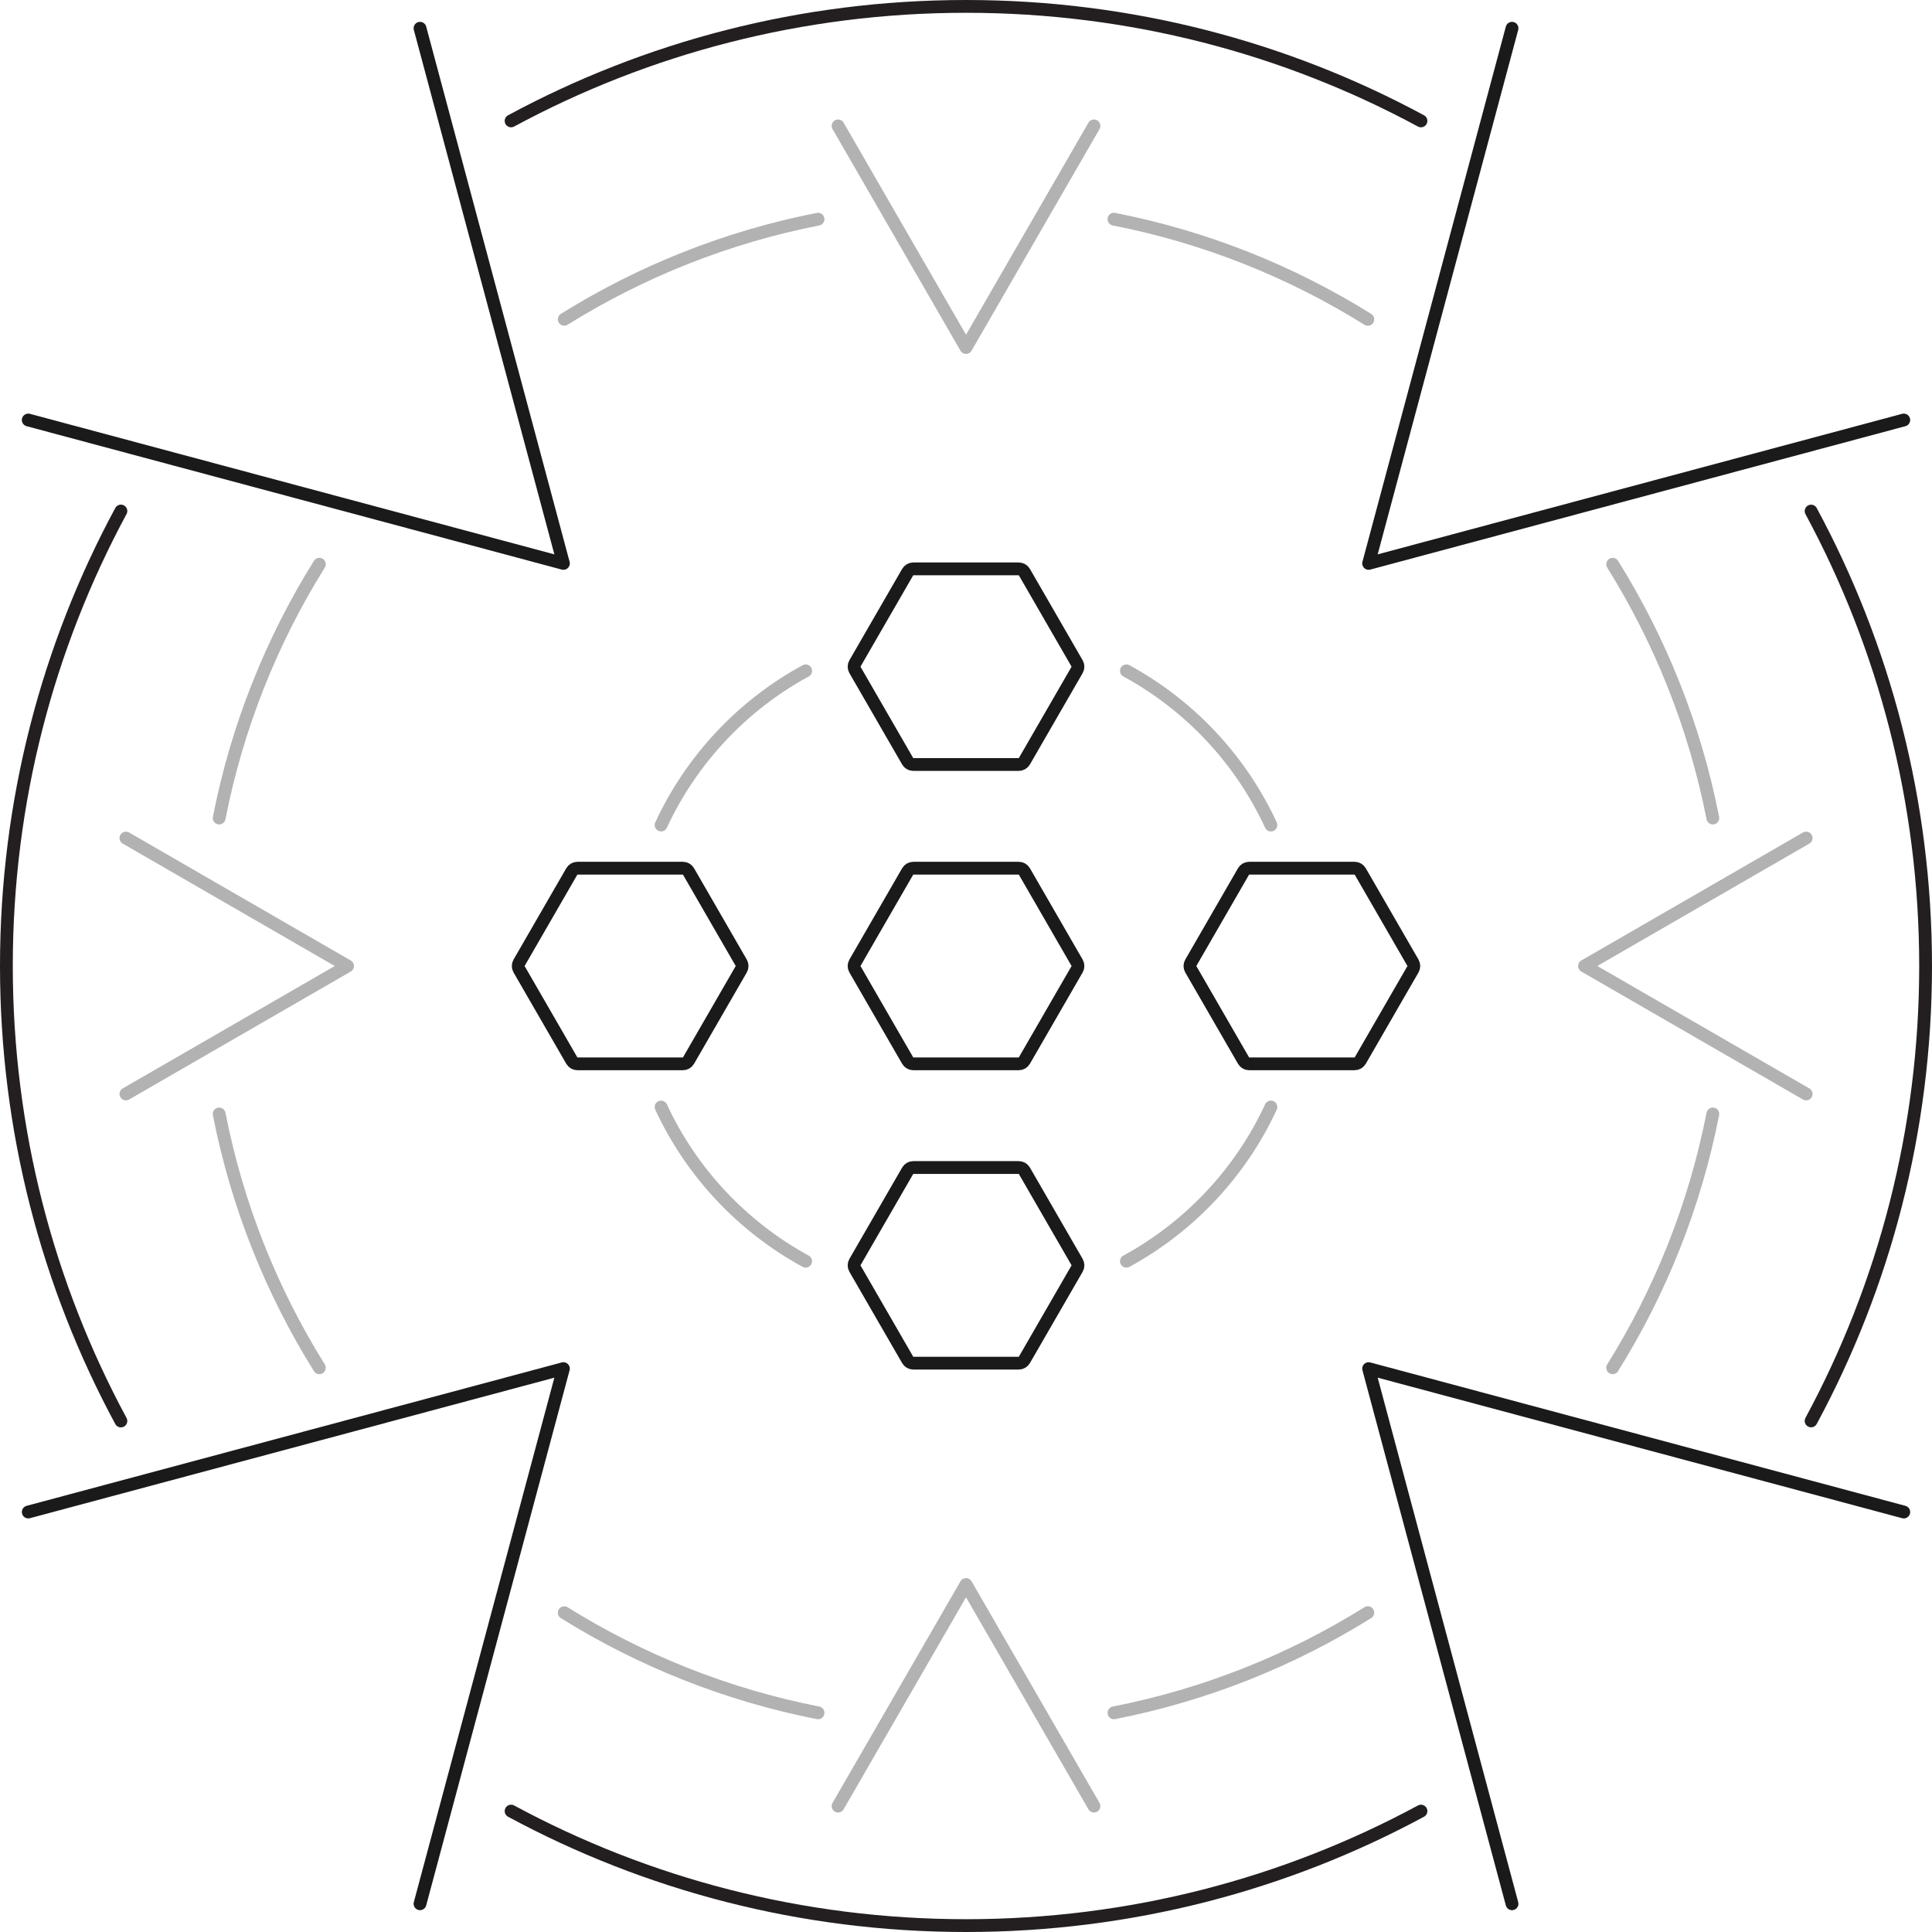
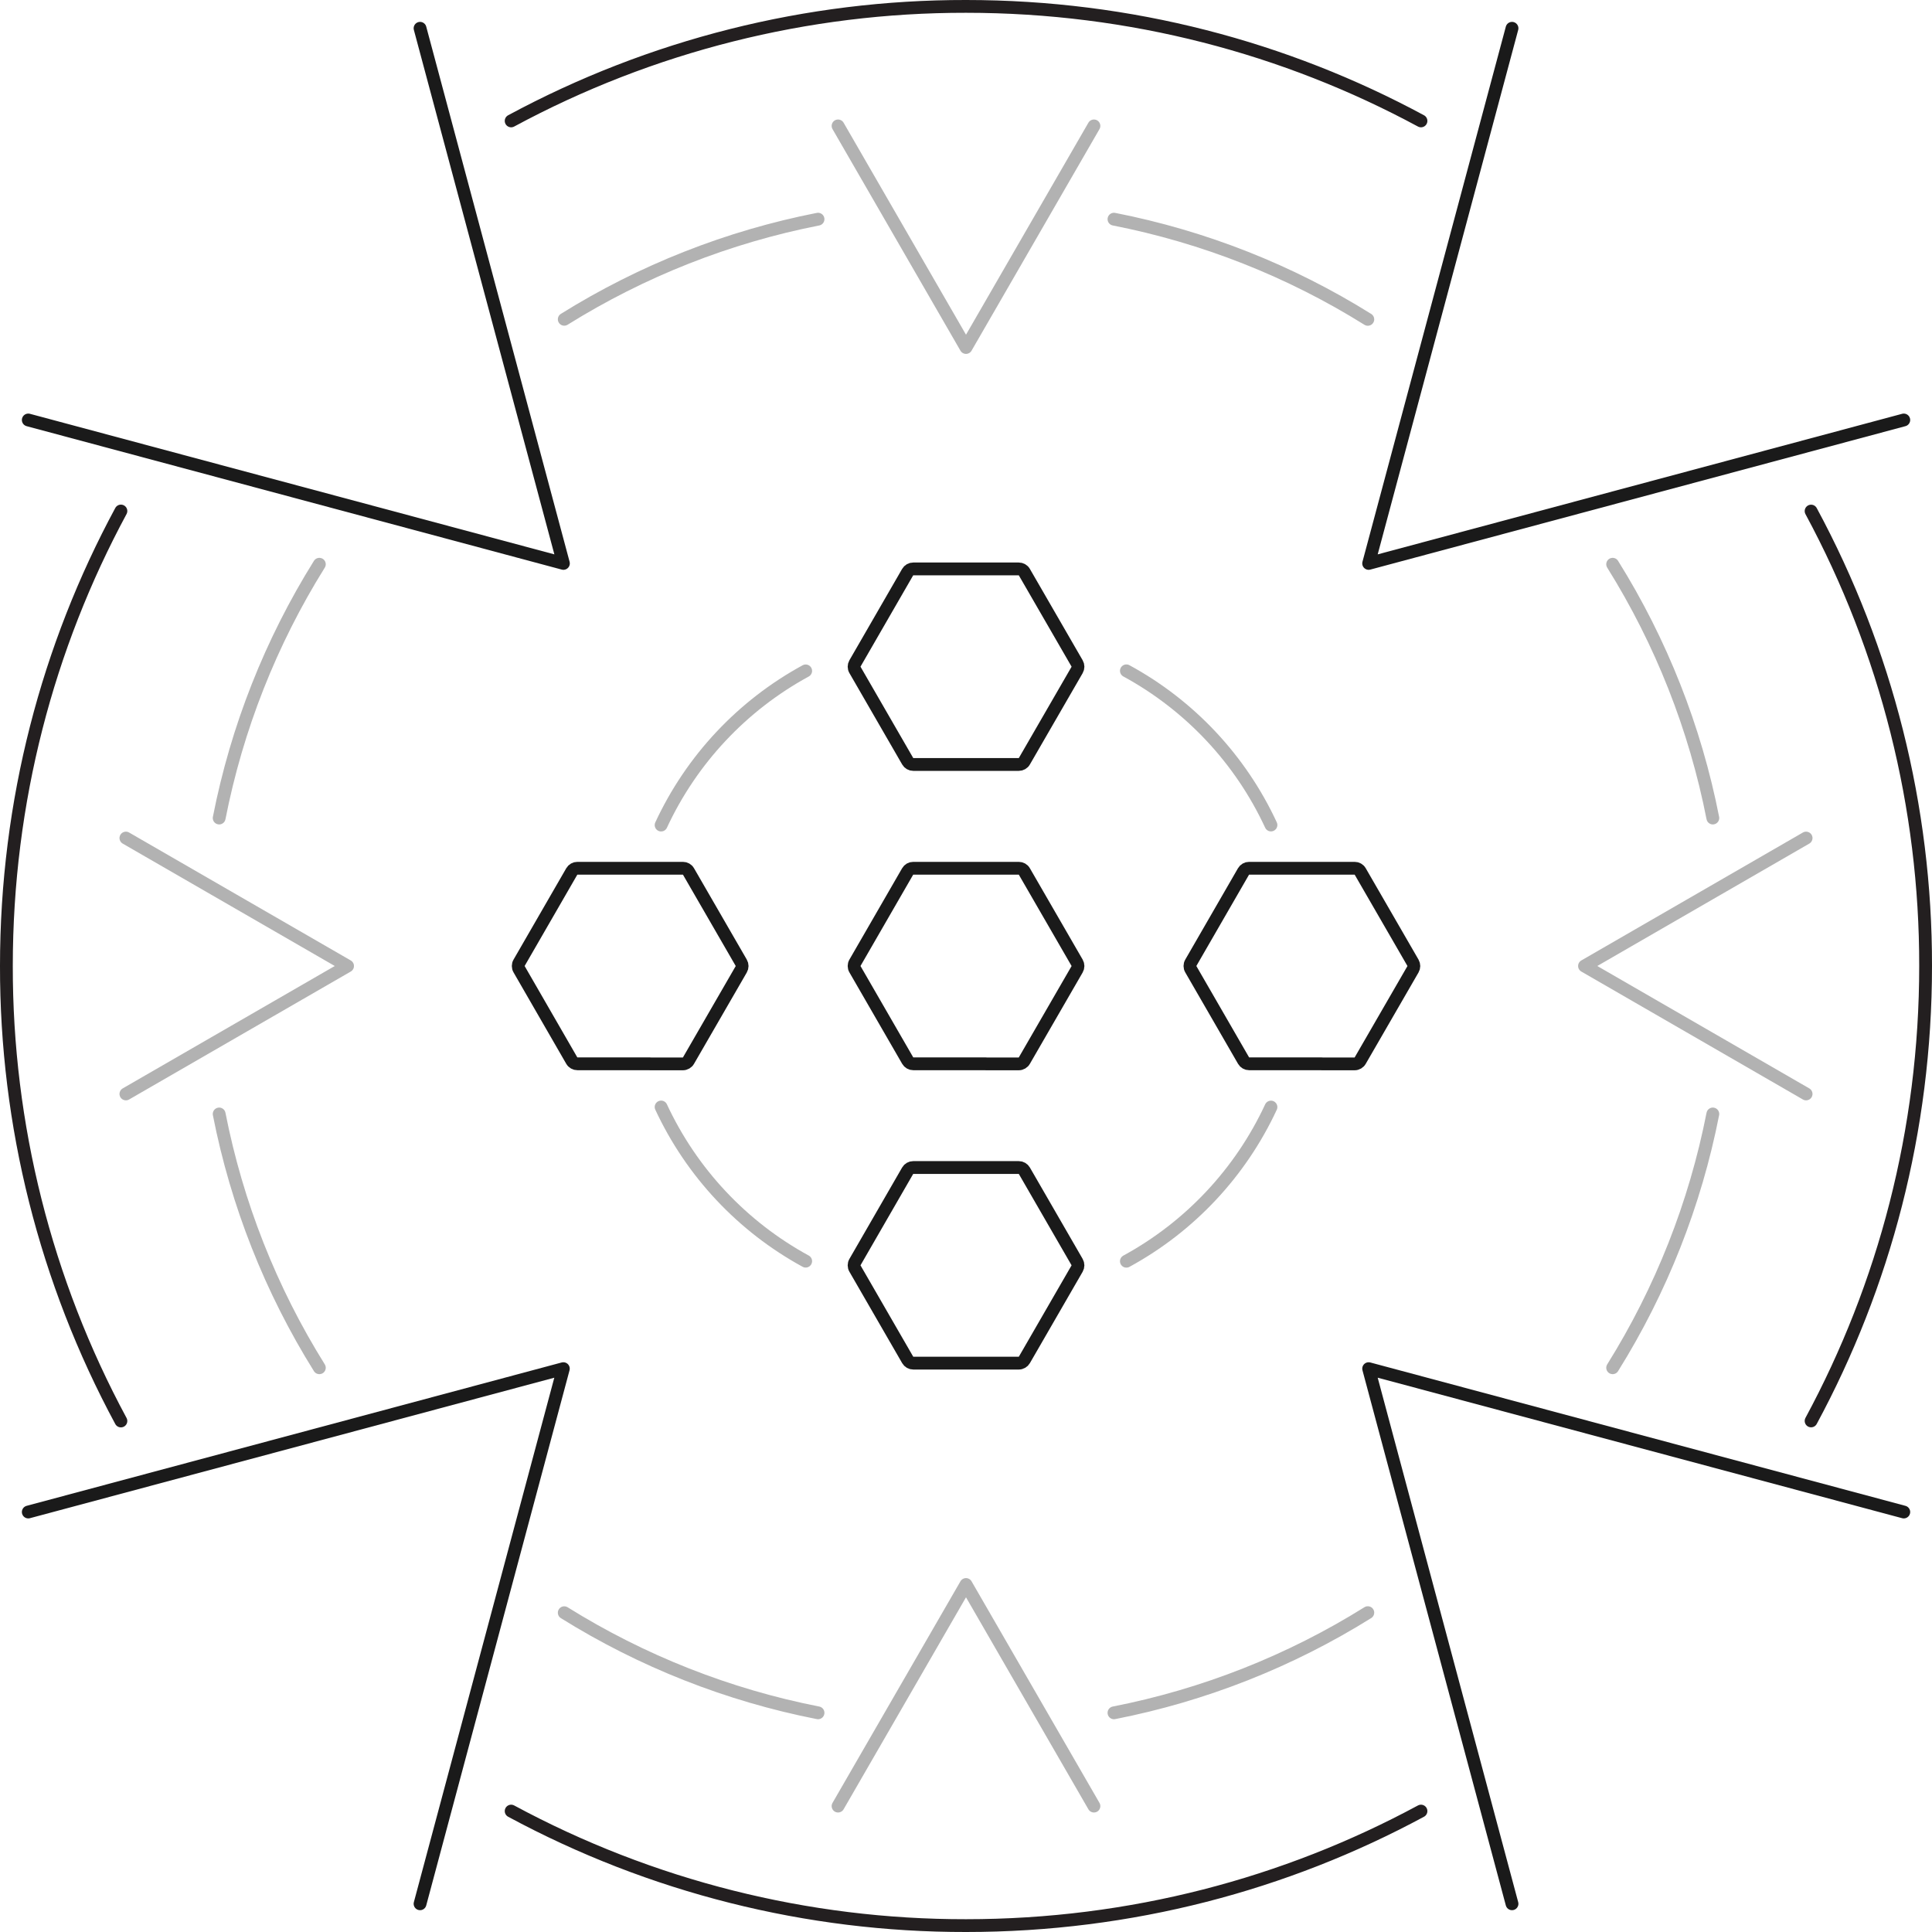
- <svg xmlns="http://www.w3.org/2000/svg" width="302" height="302" viewBox="0 0 302 302" fill="none">
-   <g id="PSW-9">
-     <path id="Stroke 1" d="M79.891 283.101C101.051 294.521 125.271 301 151 301C176.741 301 200.961 294.521 222.12 283.101" stroke="#231F20" stroke-width="2" stroke-linecap="round" stroke-linejoin="round" />
-     <path id="Stroke 3" d="M79.891 18.9C101.051 7.48 125.271 1 151 1C176.741 1 200.961 7.48 222.12 18.9" stroke="#231F20" stroke-width="2" stroke-linecap="round" stroke-linejoin="round" />
-     <path id="Stroke 5" d="M18.9 222.12C7.48 200.95 1 176.73 1 151C1 125.27 7.48 101.05 18.9 79.88" stroke="#231F20" stroke-width="2" stroke-linecap="round" stroke-linejoin="round" />
-     <path id="Stroke 7" d="M283.1 79.89C294.52 101.05 300.999 125.27 300.999 151C300.999 176.73 294.52 200.95 283.1 222.11" stroke="#231F20" stroke-width="2" stroke-linecap="round" stroke-linejoin="round" />
-     <path id="Stroke 9" d="M174.131 267.74C188.45 264.929 201.841 259.55 213.811 252.08" stroke="#B2B2B2" stroke-width="2" stroke-linecap="round" stroke-linejoin="round" />
-     <path id="Stroke 11" d="M34.26 127.87C37.07 113.56 42.449 100.17 49.92 88.2" stroke="#B2B2B2" stroke-width="2" stroke-linecap="round" stroke-linejoin="round" />
-     <path id="Stroke 13" d="M88.199 49.91C100.17 42.45 113.559 37.07 127.869 34.26" stroke="#B2B2B2" stroke-width="2" stroke-linecap="round" stroke-linejoin="round" />
-     <path id="Stroke 15" d="M34.26 174.13C37.07 188.441 42.449 201.83 49.92 213.8" stroke="#B2B2B2" stroke-width="2" stroke-linecap="round" stroke-linejoin="round" />
-     <path id="Stroke 17" d="M88.199 252.09C100.17 259.55 113.559 264.93 127.869 267.74" stroke="#B2B2B2" stroke-width="2" stroke-linecap="round" stroke-linejoin="round" />
-     <path id="Stroke 19" d="M174.131 34.26C188.45 37.07 201.841 42.45 213.811 49.92" stroke="#B2B2B2" stroke-width="2" stroke-linecap="round" stroke-linejoin="round" />
-     <path id="Stroke 21" d="M252.08 213.8C259.551 201.83 264.931 188.441 267.74 174.13" stroke="#B2B2B2" stroke-width="2" stroke-linecap="round" stroke-linejoin="round" />
-     <path id="Stroke 23" d="M252.08 88.2C259.551 100.17 264.931 113.56 267.74 127.87" stroke="#B2B2B2" stroke-width="2" stroke-linecap="round" stroke-linejoin="round" />
-     <path id="Stroke 25" d="M154.129 166.292H159.249C159.609 166.292 159.942 166.1 160.123 165.788L168.368 151.506C168.549 151.194 168.549 150.809 168.368 150.497L160.123 136.215C159.942 135.903 159.609 135.711 159.249 135.711H142.758C142.398 135.711 142.065 135.903 141.885 136.215L133.639 150.497C133.459 150.809 133.459 151.194 133.639 151.506L141.885 165.788C142.065 166.1 142.398 166.292 142.758 166.292H154.129" stroke="#1A1A1A" stroke-width="2" stroke-linecap="round" stroke-linejoin="round" />
-     <path id="Stroke 27" d="M154.129 213.081H159.249C159.609 213.081 159.942 212.889 160.123 212.576L168.368 198.295C168.549 197.982 168.549 197.598 168.368 197.286L160.123 183.004C159.942 182.691 159.609 182.5 159.249 182.5H142.758C142.398 182.5 142.065 182.691 141.885 183.004L133.639 197.286C133.459 197.598 133.459 197.982 133.639 198.295L141.885 212.576C142.065 212.889 142.398 213.081 142.758 213.081H154.129" stroke="#1A1A1A" stroke-width="2" stroke-linecap="round" stroke-linejoin="round" />
-     <path id="Stroke 29" d="M154.129 119.503H159.249C159.609 119.503 159.942 119.311 160.123 118.999L168.368 104.717C168.549 104.405 168.549 104.02 168.368 103.708L160.123 89.426C159.942 89.114 159.609 88.922 159.249 88.922H142.758C142.398 88.922 142.065 89.114 141.885 89.426L133.639 103.708C133.459 104.02 133.459 104.405 133.639 104.717L141.885 118.999C142.065 119.311 142.398 119.503 142.758 119.503H154.129" stroke="#1A1A1A" stroke-width="2" stroke-linecap="round" stroke-linejoin="round" />
-     <path id="Stroke 31" d="M101.629 166.292H106.749C107.109 166.292 107.442 166.1 107.623 165.788L115.868 151.506C116.049 151.194 116.049 150.809 115.868 150.497L107.623 136.215C107.442 135.903 107.109 135.711 106.749 135.711H90.258C89.898 135.711 89.565 135.903 89.385 136.215L81.139 150.497C80.959 150.809 80.959 151.194 81.139 151.506L89.385 165.788C89.565 166.1 89.898 166.292 90.258 166.292H101.629" stroke="#1A1A1A" stroke-width="2" stroke-linecap="round" stroke-linejoin="round" />
-     <path id="Stroke 33" d="M206.629 166.292H211.749C212.109 166.292 212.442 166.1 212.623 165.788L220.868 151.506C221.049 151.194 221.049 150.809 220.868 150.497L212.623 136.215C212.442 135.903 212.109 135.711 211.749 135.711H195.258C194.898 135.711 194.565 135.903 194.385 136.215L186.139 150.497C185.959 150.809 185.959 151.194 186.139 151.506L194.385 165.788C194.565 166.1 194.898 166.292 195.258 166.292H206.629" stroke="#1A1A1A" stroke-width="2" stroke-linecap="round" stroke-linejoin="round" />
-     <path id="Stroke 35" d="M103.338 128.965C108.09 118.704 116.061 110.239 125.938 104.862" stroke="#B2B2B2" stroke-width="2" stroke-linecap="round" stroke-linejoin="round" />
-     <path id="Stroke 37" d="M176.072 197.148C185.949 191.76 193.92 183.295 198.662 173.044" stroke="#B2B2B2" stroke-width="2" stroke-linecap="round" stroke-linejoin="round" />
-     <path id="Stroke 39" d="M176.072 104.862C185.949 110.239 193.92 118.704 198.662 128.965" stroke="#B2B2B2" stroke-width="2" stroke-linecap="round" stroke-linejoin="round" />
-     <path id="Stroke 41" d="M103.338 173.045C108.09 183.296 116.061 191.761 125.938 197.149" stroke="#B2B2B2" stroke-width="2" stroke-linecap="round" stroke-linejoin="round" />
-     <path id="Stroke 43" d="M297.589 236.35L213.938 213.936L236.351 297.587" stroke="#1A1A1A" stroke-width="2" stroke-linecap="round" stroke-linejoin="round" />
-     <path id="Stroke 45" d="M4.418 65.653L88.069 88.068L65.655 4.416" stroke="#1A1A1A" stroke-width="2" stroke-linecap="round" stroke-linejoin="round" />
-     <path id="Stroke 47" d="M65.655 297.587L88.069 213.936L4.418 236.35" stroke="#1A1A1A" stroke-width="2" stroke-linecap="round" stroke-linejoin="round" />
-     <path id="Stroke 49" d="M236.351 4.416L213.938 88.068L297.589 65.653" stroke="#1A1A1A" stroke-width="2" stroke-linecap="round" stroke-linejoin="round" />
-     <path id="Stroke 51" d="M171.004 282.322L151.004 247.681L131.004 282.322" stroke="#B2B2B2" stroke-width="2" stroke-linecap="round" stroke-linejoin="round" />
-     <path id="Stroke 53" d="M131.004 19.681L151.004 54.322L171.004 19.681" stroke="#B2B2B2" stroke-width="2" stroke-linecap="round" stroke-linejoin="round" />
-     <path id="Stroke 55" d="M19.684 171.002L54.326 151.002L19.684 131.002" stroke="#B2B2B2" stroke-width="2" stroke-linecap="round" stroke-linejoin="round" />
-     <path id="Stroke 57" d="M282.325 131.001L247.684 151.001L282.325 171.001" stroke="#B2B2B2" stroke-width="2" stroke-linecap="round" stroke-linejoin="round" />
+ <svg xmlns="http://www.w3.org/2000/svg" width="302" height="302" fill="none">
+   <g stroke-width="2" stroke-linecap="round" stroke-linejoin="round">
+     <path d="M79.9 283.1A149.28 149.28 0 00151 301c25.74 0 49.96-6.48 71.12-17.9M79.9 18.9A149.28 149.28 0 01151 1c25.74 0 49.96 6.48 71.12 17.9M18.9 222.12A149.35 149.35 0 011 151c0-25.73 6.48-49.95 17.9-71.12M283.1 79.89A149.28 149.28 0 01301 151c0 25.73-6.48 49.95-17.9 71.11" stroke="#231F20" />
+     <path d="M174.13 267.74a117.7 117.7 0 0039.68-15.66M34.26 127.87A117.68 117.68 0 0149.92 88.2M88.2 49.91a117.9 117.9 0 0139.67-15.65M34.26 174.13a117.68 117.68 0 0015.66 39.67M88.2 252.09a117.9 117.9 0 0039.67 15.65M174.13 34.26a117.68 117.68 0 0139.68 15.66M252.08 213.8a117.66 117.66 0 0015.66-39.67M252.08 88.2a117.66 117.66 0 0115.66 39.67" stroke="#B2B2B2" />
+     <path d="M154.13 166.3h5.12c.36 0 .7-.2.87-.51l8.25-14.28a1 1 0 000-1.01l-8.25-14.28c-.18-.32-.51-.5-.87-.5h-16.5a1 1 0 00-.87.5l-8.24 14.28c-.18.3-.18.7 0 1l8.25 14.29a1 1 0 00.87.5h11.37M154.13 213.08h5.12c.36 0 .7-.2.87-.5l8.25-14.29a1 1 0 000-1L160.12 183a1 1 0 00-.87-.5h-16.5a1 1 0 00-.87.5l-8.24 14.29c-.18.3-.18.7 0 1l8.25 14.29a1 1 0 00.87.5h11.37M154.13 119.5h5.12c.36 0 .7-.19.87-.5l8.25-14.28a1 1 0 000-1.01l-8.25-14.28c-.18-.32-.51-.5-.87-.5h-16.5a1 1 0 00-.87.5l-8.24 14.28c-.18.31-.18.7 0 1l8.25 14.29a1 1 0 00.87.5h11.37M101.63 166.3h5.12c.36 0 .7-.2.87-.51l8.25-14.28a1 1 0 000-1.01l-8.25-14.28c-.18-.32-.51-.5-.87-.5h-16.5a1 1 0 00-.87.5l-8.24 14.28c-.18.3-.18.7 0 1l8.24 14.29a1 1 0 00.88.5h11.37M206.63 166.3h5.12c.36 0 .7-.2.87-.51l8.25-14.28a1 1 0 000-1.01l-8.25-14.28c-.18-.32-.51-.5-.87-.5h-16.5a1 1 0 00-.87.5l-8.24 14.28c-.18.3-.18.7 0 1l8.25 14.29a1 1 0 00.87.5h11.37" stroke="#1A1A1A" />
+     <path d="M103.34 128.97a52.73 52.73 0 0122.6-24.1M176.07 197.15a52.76 52.76 0 0022.6-24.1M176.07 104.86a52.66 52.66 0 0122.6 24.1M103.34 173.04a52.84 52.84 0 0022.6 24.1" stroke="#B2B2B2" />
+     <path d="M297.59 236.35l-83.65-22.41 22.41 83.65M4.42 65.65l83.65 22.42L65.66 4.42M65.66 297.59l22.4-83.65-83.64 22.41M236.35 4.42l-22.41 83.65 83.65-22.42" stroke="#1A1A1A" />
+     <path d="M171 282.32l-20-34.64-20 34.64M131 19.68l20 34.64 20-34.64M19.68 171l34.65-20-34.65-20M282.32 131l-34.64 20 34.64 20" stroke="#B2B2B2" />
  </g>
</svg>
